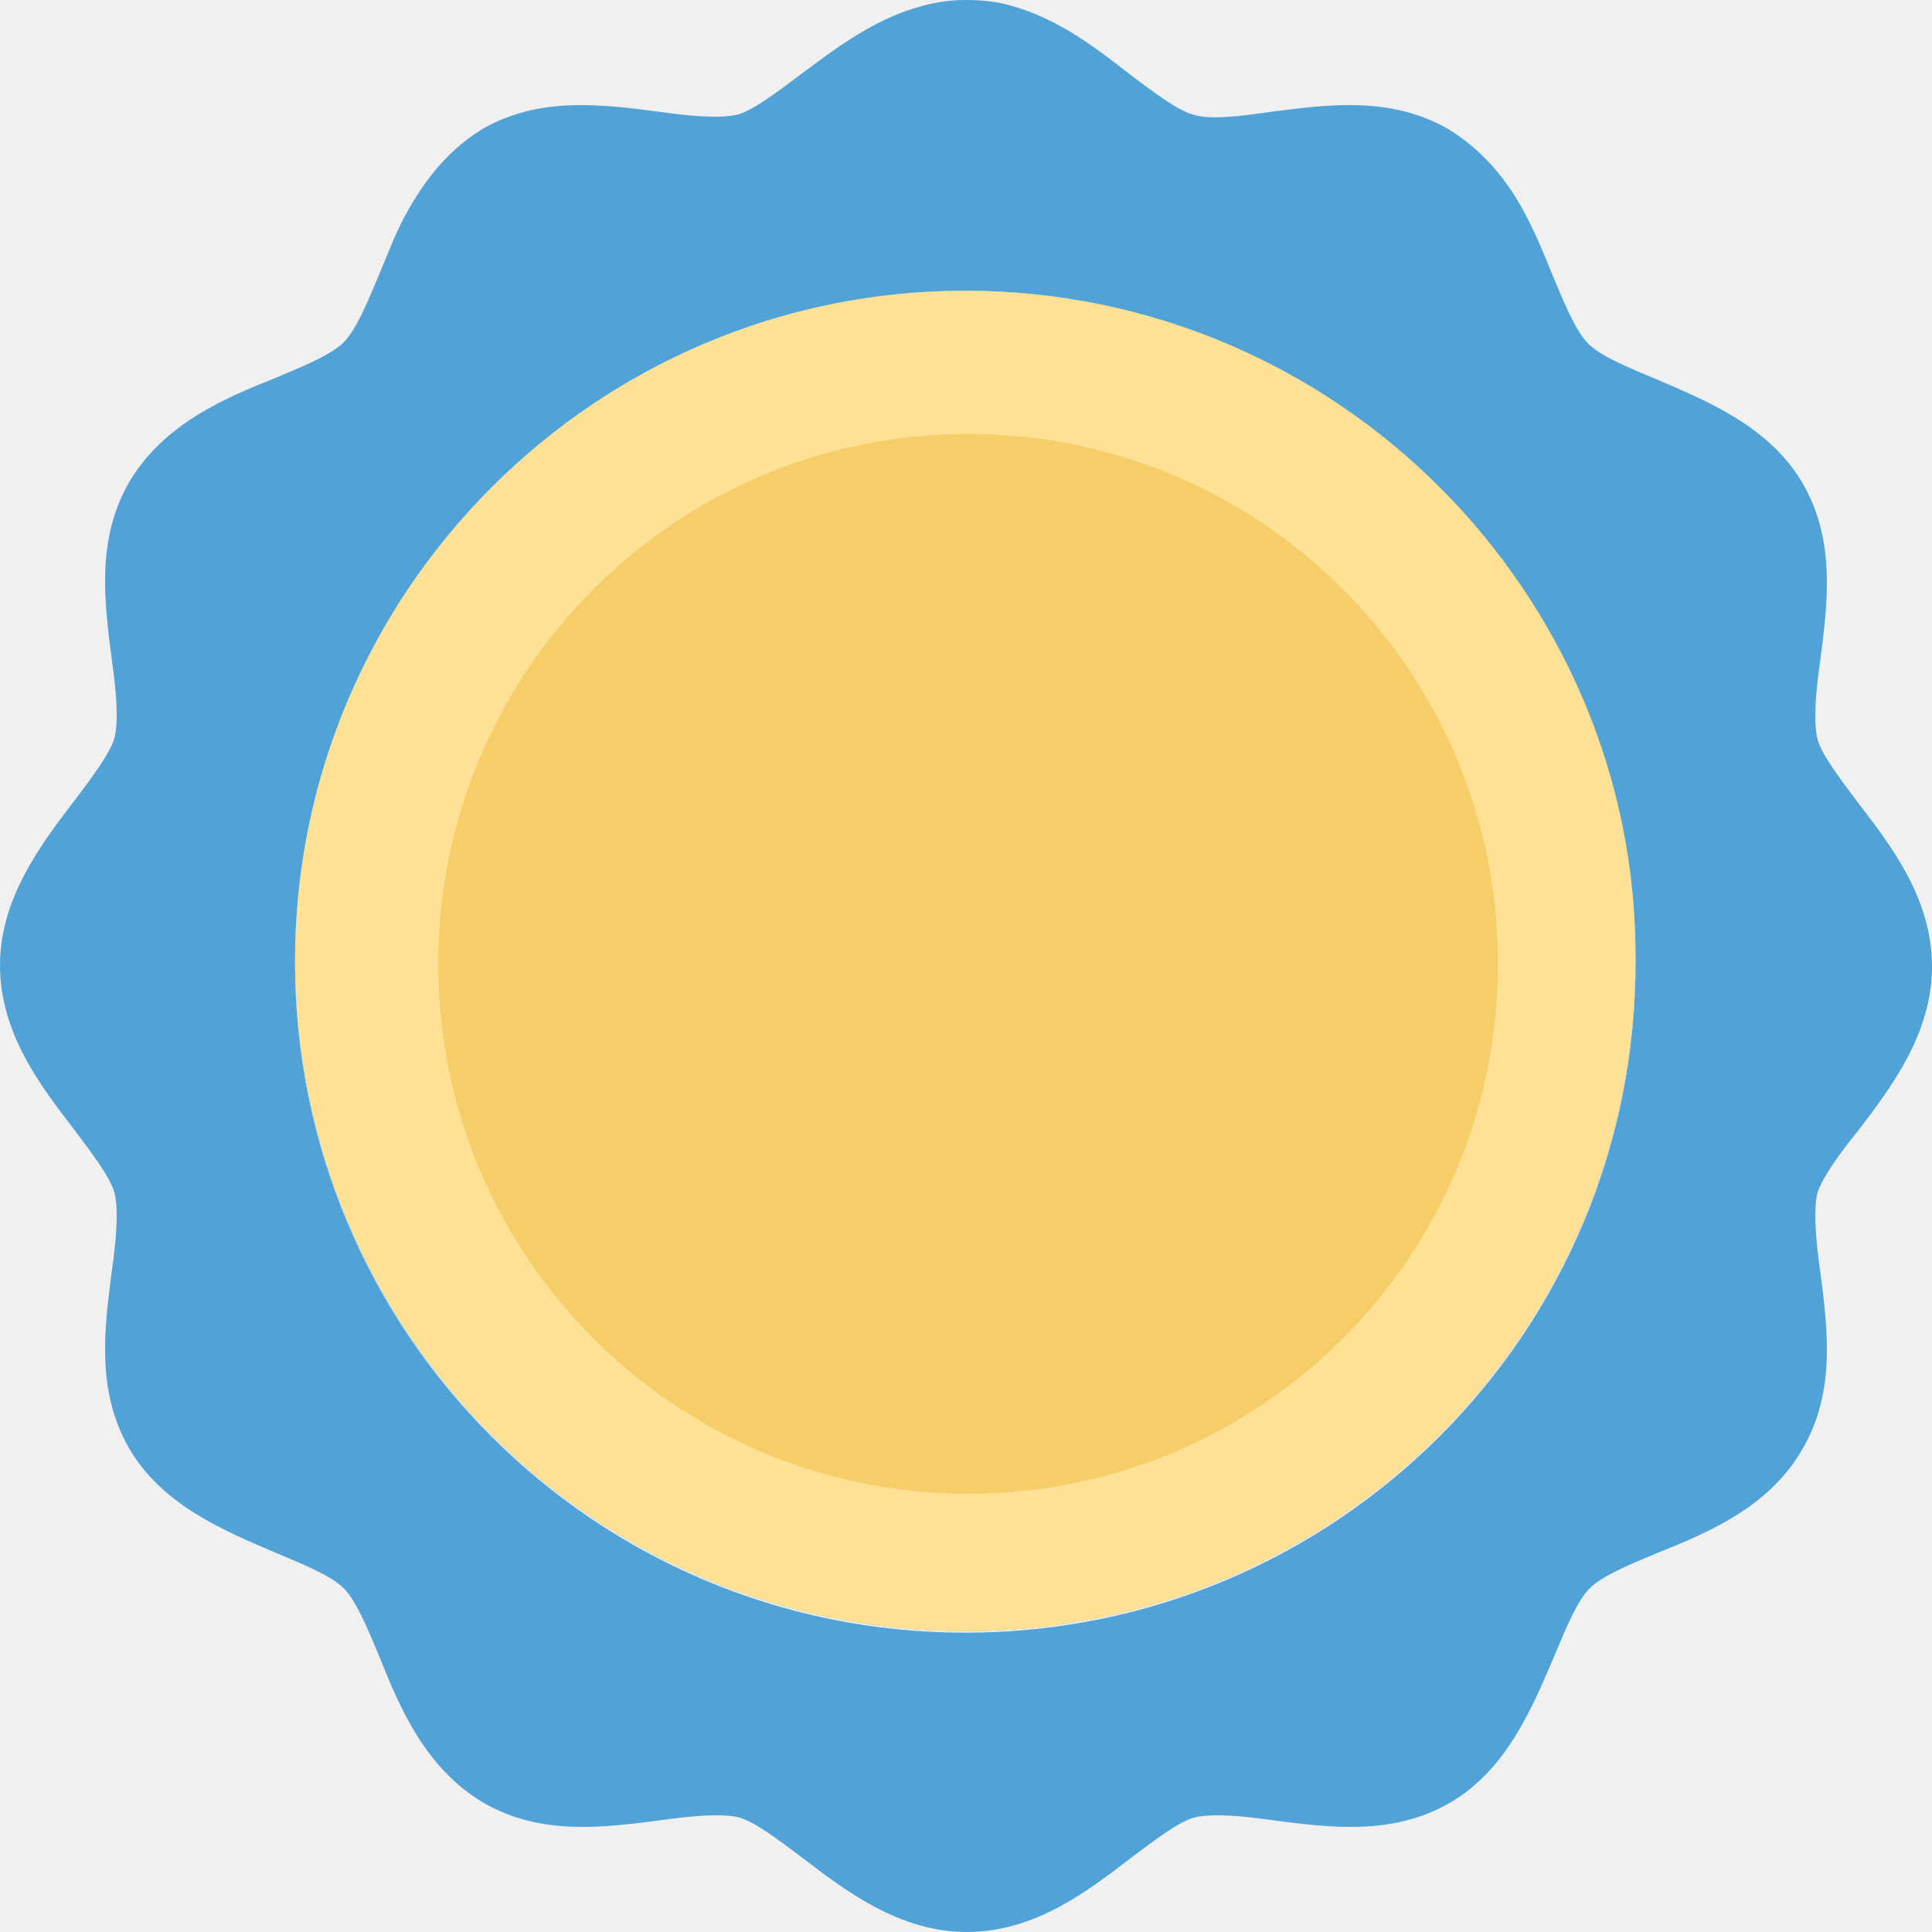
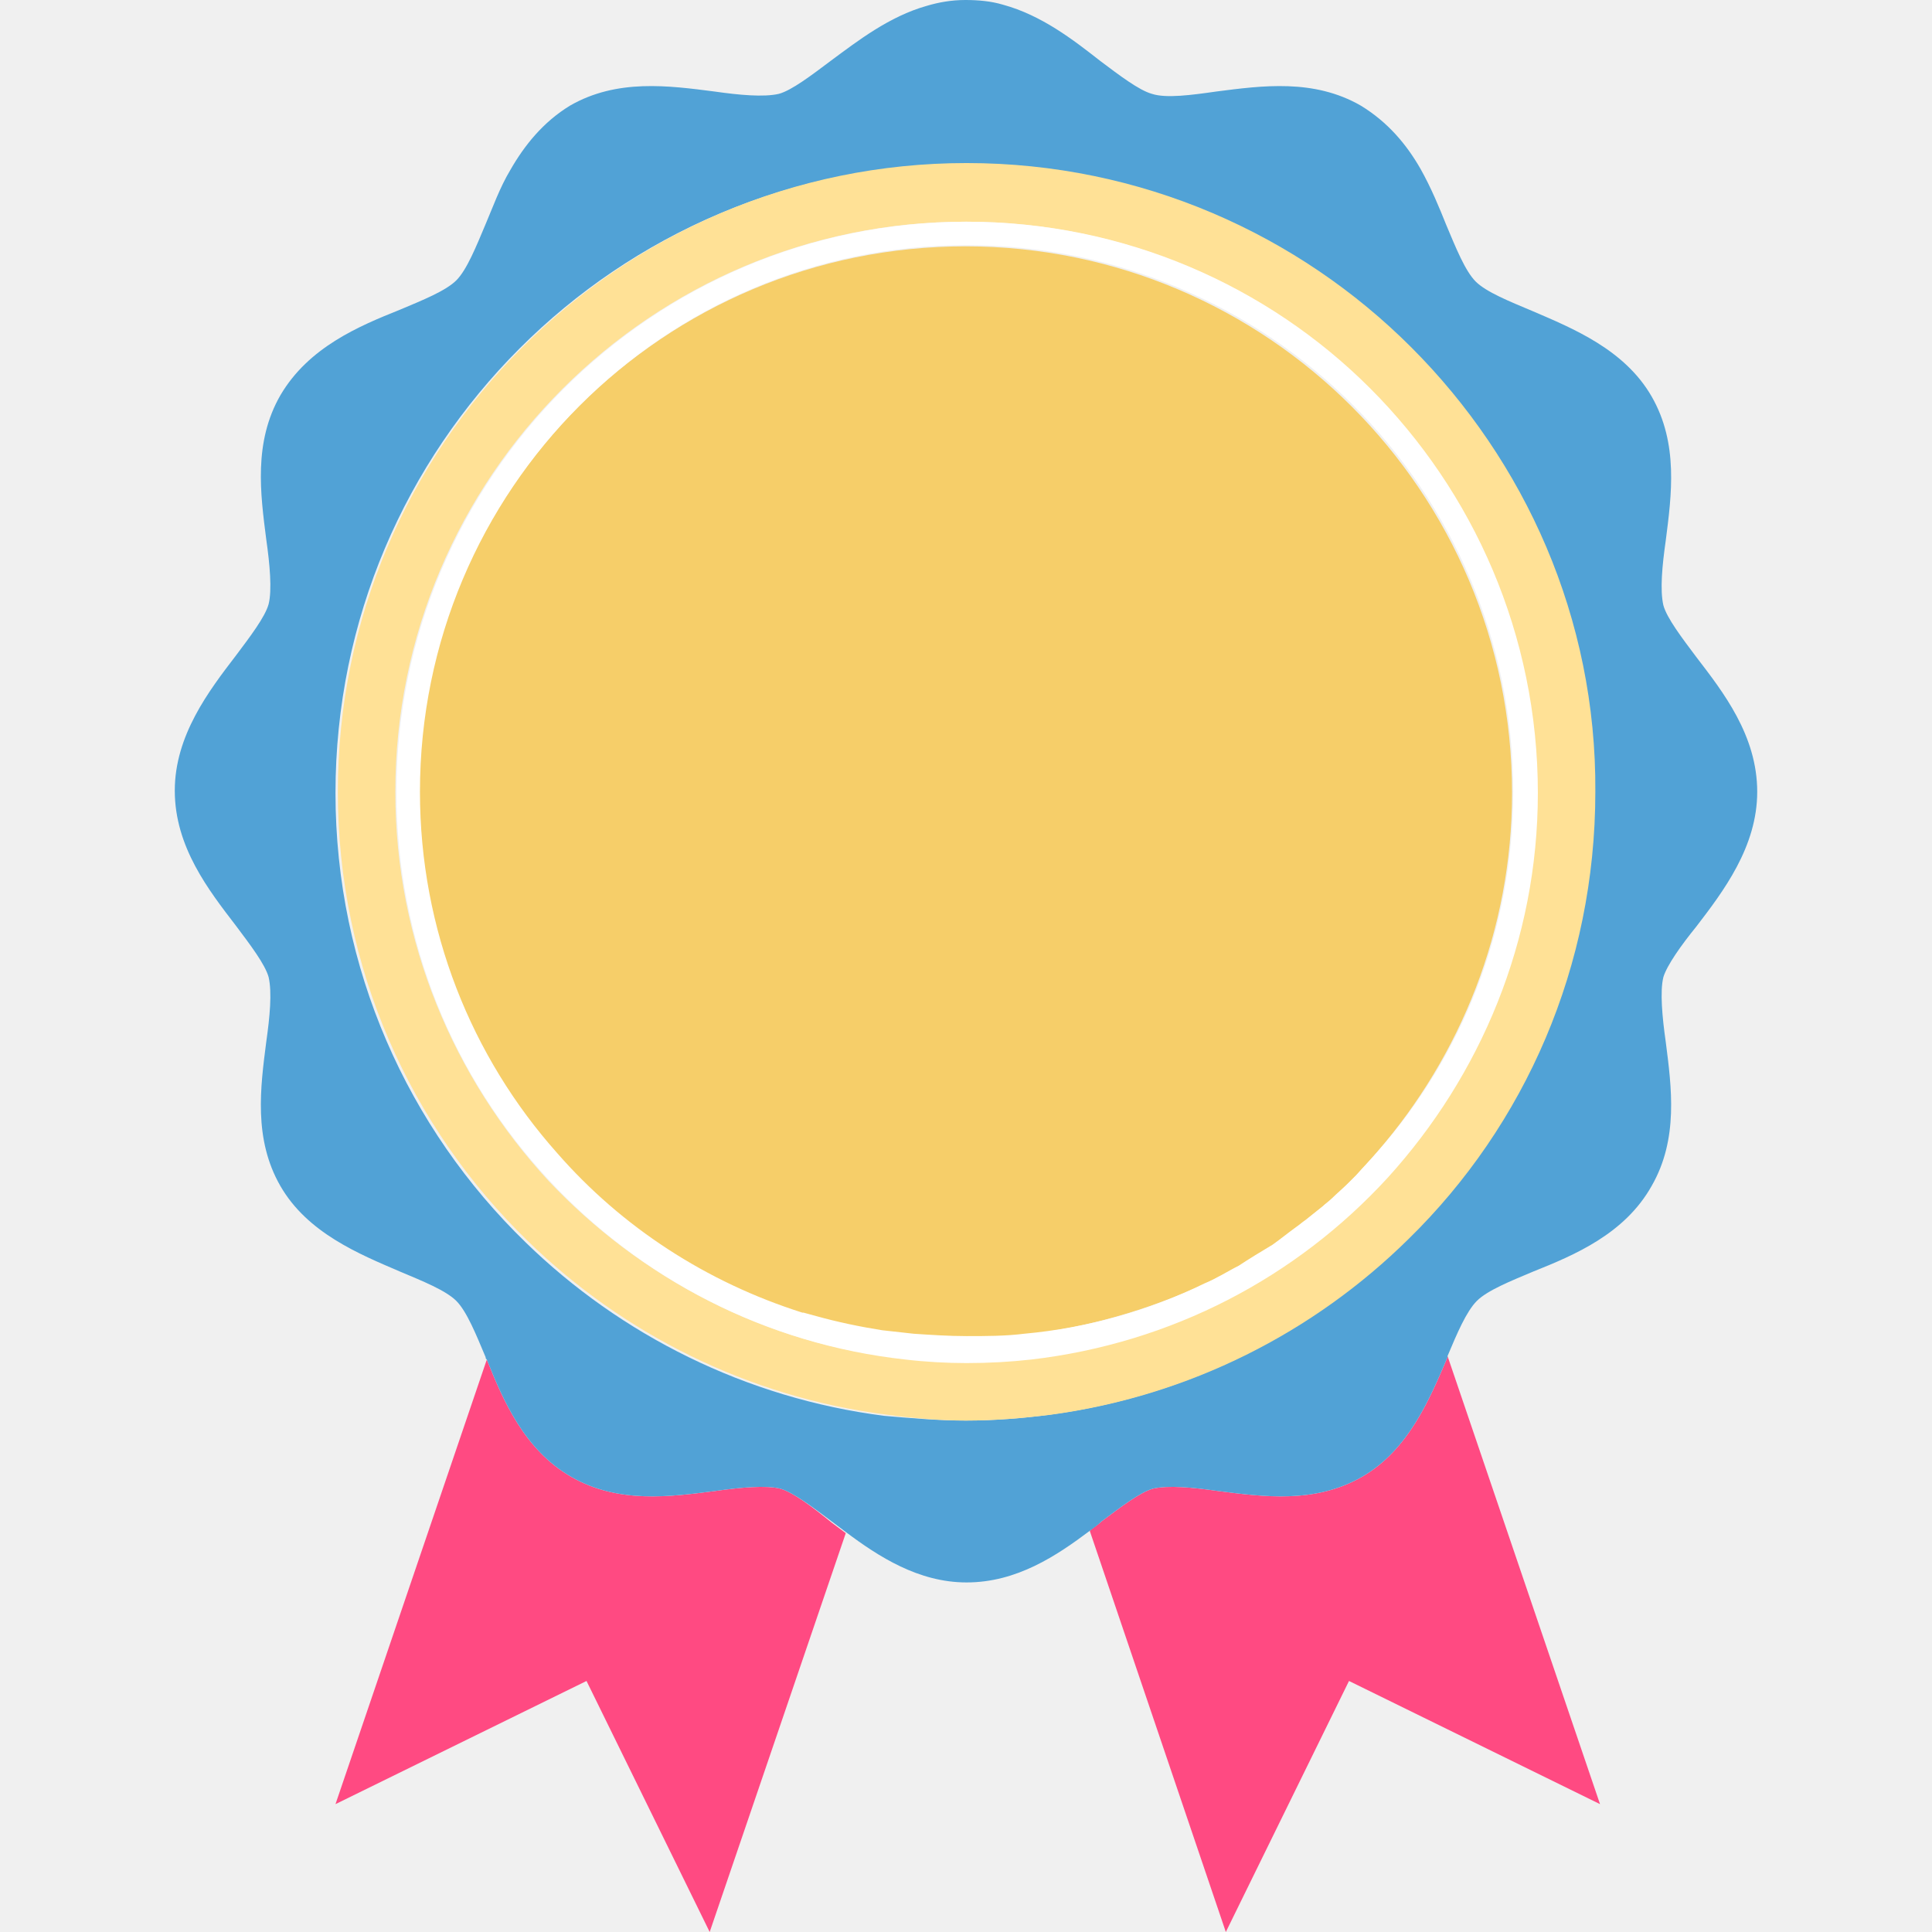
- <svg xmlns="http://www.w3.org/2000/svg" version="1.1" id="Camada_1" x="0px" y="0px" width="134.9px" height="134.9px" viewBox="0 0 134.9 134.9" style="enable-background:new 0 0 134.9 134.9;" xml:space="preserve">
+ <svg xmlns="http://www.w3.org/2000/svg" version="1.1" id="Camada_1" x="0px" y="0px" width="164.7px" height="164.7px" viewBox="0 0 164.7 164.7" style="enable-background:new 0 0 164.7 164.7;" xml:space="preserve">
  <style type="text/css">
- 	.st0{fill:#51A2D6;}
- 	.st1{fill:#FFE196;}
- 	.st2{fill:#F6CE69;}
+ 	.st0{fill:#FF4A82;}
+ 	.st1{fill:#51A2D6;}
+ 	.st2{fill:#FFE196;}
+ 	.st3{fill:#F6CE69;}
+ 	.st4{fill:#FFFFFF;}
</style>
  <g>
-     <path class="st0" d="M129.7,79c2.3-3,5.2-6.8,5.2-11.5c0-4.8-2.9-8.5-5.2-11.5c-1.2-1.6-2.5-3.3-2.8-4.4c-0.3-1.3-0.1-3.4,0.2-5.5   c0.5-3.9,1.1-8.3-1.2-12.3c-2.3-4-6.7-5.8-10.2-7.3c-1.9-0.8-3.9-1.6-4.8-2.5s-1.7-2.9-2.5-4.8c-0.6-1.5-1.3-3.2-2.2-4.8   c-1.2-2.1-2.8-4-5.1-5.4c-4-2.3-8.4-1.7-12.3-1.2c-2.1,0.3-4.3,0.6-5.5,0.2c-1.1-0.3-2.8-1.6-4.4-2.8c-2.3-1.8-5-3.9-8.3-4.8   c-1-0.3-2.1-0.4-3.2-0.4c-1.2,0-2.3,0.2-3.3,0.5c-3.2,0.9-5.9,3-8.2,4.7c-1.6,1.2-3.3,2.5-4.4,2.8c-1.3,0.3-3.4,0.1-5.5-0.2   C42.1,7.3,37.7,6.7,33.7,9c-2.3,1.4-3.9,3.4-5.1,5.5c-0.9,1.5-1.5,3.2-2.1,4.6C25.7,21,24.9,23,24,23.9c-0.9,0.9-2.9,1.7-4.8,2.5   c-3.5,1.4-7.8,3.2-10.2,7.3c-2.3,4-1.7,8.4-1.2,12.3c0.3,2.1,0.5,4.3,0.2,5.5c-0.3,1.1-1.6,2.8-2.8,4.4C2.9,58.9,0,62.7,0,67.4   c0,4.8,2.9,8.5,5.2,11.5c1.2,1.6,2.5,3.3,2.8,4.4c0.3,1.3,0.1,3.4-0.2,5.5c-0.5,3.9-1.1,8.3,1.2,12.3s6.7,5.8,10.2,7.3   c1.9,0.8,3.9,1.6,4.8,2.5c0.9,0.9,1.7,2.9,2.5,4.8c1.4,3.5,3.2,7.8,7.3,10.2c4,2.3,8.4,1.7,12.3,1.2c2.1-0.3,4.3-0.5,5.5-0.2   c1.1,0.3,2.8,1.6,4.4,2.8c3,2.3,6.8,5.2,11.5,5.2c4.8,0,8.5-2.9,11.5-5.2c1.6-1.2,3.3-2.5,4.4-2.8c1.3-0.3,3.4-0.1,5.5,0.2   c3.9,0.5,8.3,1.1,12.3-1.2s5.8-6.7,7.3-10.2c0.8-1.9,1.6-3.9,2.5-4.8c0.9-0.9,2.9-1.7,4.8-2.5c3.5-1.4,7.8-3.2,10.1-7.3   c2.3-4,1.7-8.4,1.2-12.3c-0.3-2.1-0.5-4.3-0.2-5.5C127.2,82.3,128.4,80.6,129.7,79z M67.4,114c-25.9,0-46.8-21-46.8-46.8   c0-25.9,21-46.9,46.8-46.9c12.9,0,24.6,5.3,33.1,13.7c8.5,8.5,13.7,20.2,13.7,33.1C114.3,93,93.3,114,67.4,114z" />
-     <path class="st0" d="M100.5,34c-8.4-8.4-20.1-13.7-33.1-13.7c-25.8,0-46.8,21-46.8,46.8c0,25.9,21,46.8,46.8,46.8   c25.9,0,46.8-21,46.8-46.8C114.3,54.2,109,42.5,100.5,34z M67.6,104.3c-20.4,0-37-16.6-37-37s16.6-37,37-37s37,16.6,37,37   S88,104.3,67.6,104.3z" />
-     <path class="st1" d="M100.5,34c-8.4-8.4-20.1-13.7-33.1-13.7c-25.8,0-46.8,21-46.8,46.8c0,25.9,21,46.8,46.8,46.8   c25.9,0,46.8-21,46.8-46.8C114.3,54.2,109,42.5,100.5,34z" />
-     <circle class="st2" cx="67.6" cy="67.3" r="37" />
+     <path class="st0" d="M66.5,126.9c-1.2-0.3-3.4-0.1-5.5,0.2c-3.9,0.5-8.3,1.1-12.3-1.2c-4-2.3-5.8-6.5-7.2-10l-12.9,37.9h0L50,143.3   l10.5,21.4l11.6-34c-0.4-0.3-0.8-0.6-1.2-0.9C69.3,128.5,67.6,127.2,66.5,126.9z" />
+     <path class="st0" d="M116.1,125.9c-4,2.3-8.4,1.7-12.3,1.2c-2.1-0.3-4.2-0.5-5.5-0.2c-1.1,0.3-2.8,1.6-4.4,2.8   c-0.3,0.3-0.7,0.5-1,0.8l11.6,34.2l10.5-21.4l21.4,10.5l-13-38.2c0,0,0,0,0,0.1C121.9,119.2,120.1,123.6,116.1,125.9z" />
+     <path class="st1" d="M144.6,79c2.3-3,5.2-6.8,5.2-11.5c0-4.8-2.9-8.5-5.2-11.5c-1.2-1.6-2.5-3.3-2.8-4.4c-0.3-1.3-0.1-3.4,0.2-5.5   c0.5-3.9,1.1-8.3-1.2-12.3s-6.7-5.8-10.2-7.3c-1.9-0.8-3.9-1.6-4.8-2.5c-0.9-0.9-1.7-2.9-2.5-4.8c-0.6-1.5-1.3-3.2-2.2-4.8   c-1.2-2.1-2.8-4-5.1-5.4c-4-2.3-8.4-1.7-12.3-1.2c-2.1,0.3-4.3,0.6-5.5,0.2c-1.1-0.3-2.8-1.6-4.4-2.8c-2.3-1.8-5-3.9-8.3-4.8   c-1-0.3-2.1-0.4-3.2-0.4C81.1,0,80,0.2,79,0.5c-3.2,0.9-5.9,3-8.2,4.7c-1.6,1.2-3.3,2.5-4.4,2.8c-1.3,0.3-3.4,0.1-5.5-0.2   C57,7.3,52.6,6.7,48.6,9c-2.3,1.4-3.9,3.4-5.1,5.5c-0.9,1.5-1.5,3.2-2.1,4.6c-0.8,1.9-1.6,3.9-2.5,4.8c-0.9,0.9-2.9,1.7-4.8,2.5   c-3.5,1.4-7.8,3.2-10.2,7.3c-2.3,4-1.7,8.4-1.2,12.3c0.3,2.1,0.5,4.3,0.2,5.5c-0.3,1.1-1.6,2.8-2.8,4.4c-2.3,3-5.2,6.8-5.2,11.5   c0,4.8,2.9,8.5,5.2,11.5c1.2,1.6,2.5,3.3,2.8,4.4c0.3,1.3,0.1,3.4-0.2,5.5c-0.5,3.9-1.1,8.3,1.2,12.3s6.7,5.8,10.2,7.3   c1.9,0.8,3.9,1.6,4.8,2.5c0.9,0.9,1.7,2.9,2.5,4.8c0,0.1,0,0.1,0.1,0.2c1.4,3.5,3.2,7.7,7.2,10c4,2.3,8.4,1.7,12.3,1.2   c2.1-0.3,4.3-0.5,5.5-0.2c1.1,0.3,2.8,1.6,4.4,2.8c0.4,0.3,0.8,0.6,1.2,0.9c2.8,2.1,6.2,4.3,10.3,4.3c4.3,0,7.7-2.3,10.5-4.4   c0.4-0.3,0.7-0.5,1-0.8c1.6-1.2,3.3-2.5,4.4-2.8c1.3-0.3,3.4-0.1,5.5,0.2c3.9,0.5,8.3,1.1,12.3-1.2c4-2.3,5.8-6.7,7.3-10.2   c0,0,0-0.1,0-0.1c0.8-1.9,1.6-3.8,2.5-4.7c0.9-0.9,2.9-1.7,4.8-2.5c3.5-1.4,7.8-3.2,10.1-7.3c2.3-4,1.7-8.4,1.2-12.3   c-0.3-2.1-0.5-4.3-0.2-5.5C142.1,82.3,143.3,80.6,144.6,79z M120,105.6c-8.1,8-18.7,13.4-30.5,15c-2.3,0.3-4.7,0.5-7.2,0.5   c-2.3,0-4.6-0.2-6.9-0.4c-11.8-1.5-22.5-6.9-30.6-14.8c-10-9.7-16.2-23.3-16.2-38.3c0-29.6,24-53.6,53.6-53.6   c14.9,0,28.3,6.1,37.9,15.7c9.7,9.7,15.8,23.1,15.7,37.9C136,82.4,129.9,95.9,120,105.6z" />
+     <path class="st2" d="M82.4,121.1c2.4,0,4.8-0.2,7.2-0.5c11.8-1.6,22.4-7,30.5-15c9.9-9.7,15.9-23.2,15.9-38.1   c0.1-14.8-6-28.2-15.7-37.9c-9.6-9.6-23-15.7-37.9-15.7c-29.5,0-53.6,24-53.6,53.6c0,15,6.2,28.6,16.2,38.3   c8.1,7.9,18.8,13.3,30.6,14.8C77.8,120.9,80.1,121.1,82.4,121.1z M46.7,100.6c-8-8.7-13-20.3-13-33.1c0-26.8,21.8-48.6,48.6-48.6   c13.5,0,25.7,5.5,34.4,14.2c8.8,8.8,14.3,21,14.2,34.4c0,12.6-4.8,24.2-12.8,32.8c-7.7,8.4-18.4,14.1-30.4,15.5   c-1.8,0.2-3.7,0.3-5.5,0.3c-1.8,0-3.5-0.1-5.2-0.3C65.2,114.6,54.5,108.9,46.7,100.6z" />
+     <path class="st3" d="M82.3,114c1.6,0,3.3-0.1,4.9-0.2c5.4-0.6,10.6-2.1,15.4-4.3c0,0,0,0,0,0c1-0.5,2-1,2.9-1.5   c1-0.6,1.9-1.2,2.9-1.8c0.7-0.5,1.4-1,2-1.5c0.3-0.2,0.5-0.4,0.8-0.6c0.5-0.4,1-0.8,1.5-1.2c0.2-0.2,0.5-0.4,0.7-0.6   c0.5-0.4,1-0.9,1.5-1.4c0.2-0.2,0.4-0.4,0.6-0.6c0.7-0.7,1.3-1.4,1.9-2.1c7.1-8.2,11.5-18.9,11.5-30.6c0-25.7-20.9-46.6-46.6-46.6   c-25.7,0-46.6,20.8-46.6,46.6c0,11.8,4.4,22.6,11.7,30.8c5.5,6.3,12.7,11,20.9,13.6c0,0,0.1,0,0.1,0c0.4,0.1,0.7,0.2,1.1,0.3   c1.8,0.5,3.7,0.9,5.6,1.2c0.9,0.1,1.8,0.2,2.7,0.3C79.3,114,80.8,114,82.3,114z" />
+     <path class="st4" d="M116.8,33.1c-8.7-8.7-20.9-14.2-34.4-14.2c-26.8,0-48.6,21.8-48.6,48.6c0,12.8,4.9,24.4,13,33.1   c7.8,8.4,18.5,14,30.4,15.3c1.7,0.2,3.5,0.3,5.2,0.3c1.9,0,3.7-0.1,5.5-0.3c12-1.4,22.6-7,30.4-15.5c7.9-8.7,12.8-20.2,12.8-32.8   C131.1,54.1,125.6,41.9,116.8,33.1z M105.6,107.9c-1,0.5-1.9,1.1-2.9,1.5c0,0,0,0,0,0c-4.7,2.3-9.9,3.8-15.4,4.3   c-1.6,0.2-3.2,0.2-4.9,0.2c-1.5,0-3-0.1-4.5-0.2c-0.9-0.1-1.8-0.2-2.7-0.3c-1.9-0.3-3.8-0.7-5.6-1.2c-0.4-0.1-0.7-0.2-1.1-0.3   c0,0-0.1,0-0.1,0c-8.2-2.6-15.4-7.3-20.9-13.6c-7.3-8.2-11.7-19-11.7-30.8c0-25.7,20.8-46.6,46.6-46.6c25.7,0,46.6,20.8,46.6,46.6   c0,11.7-4.3,22.4-11.5,30.6c-0.6,0.7-1.3,1.4-1.9,2.1c-0.2,0.2-0.4,0.4-0.6,0.6c-0.5,0.5-1,0.9-1.5,1.4c-0.2,0.2-0.5,0.4-0.7,0.6   c-0.5,0.4-1,0.8-1.5,1.2c-0.3,0.2-0.5,0.4-0.8,0.6c-0.7,0.5-1.3,1-2,1.5C107.5,106.7,106.5,107.3,105.6,107.9z" />
  </g>
</svg>
